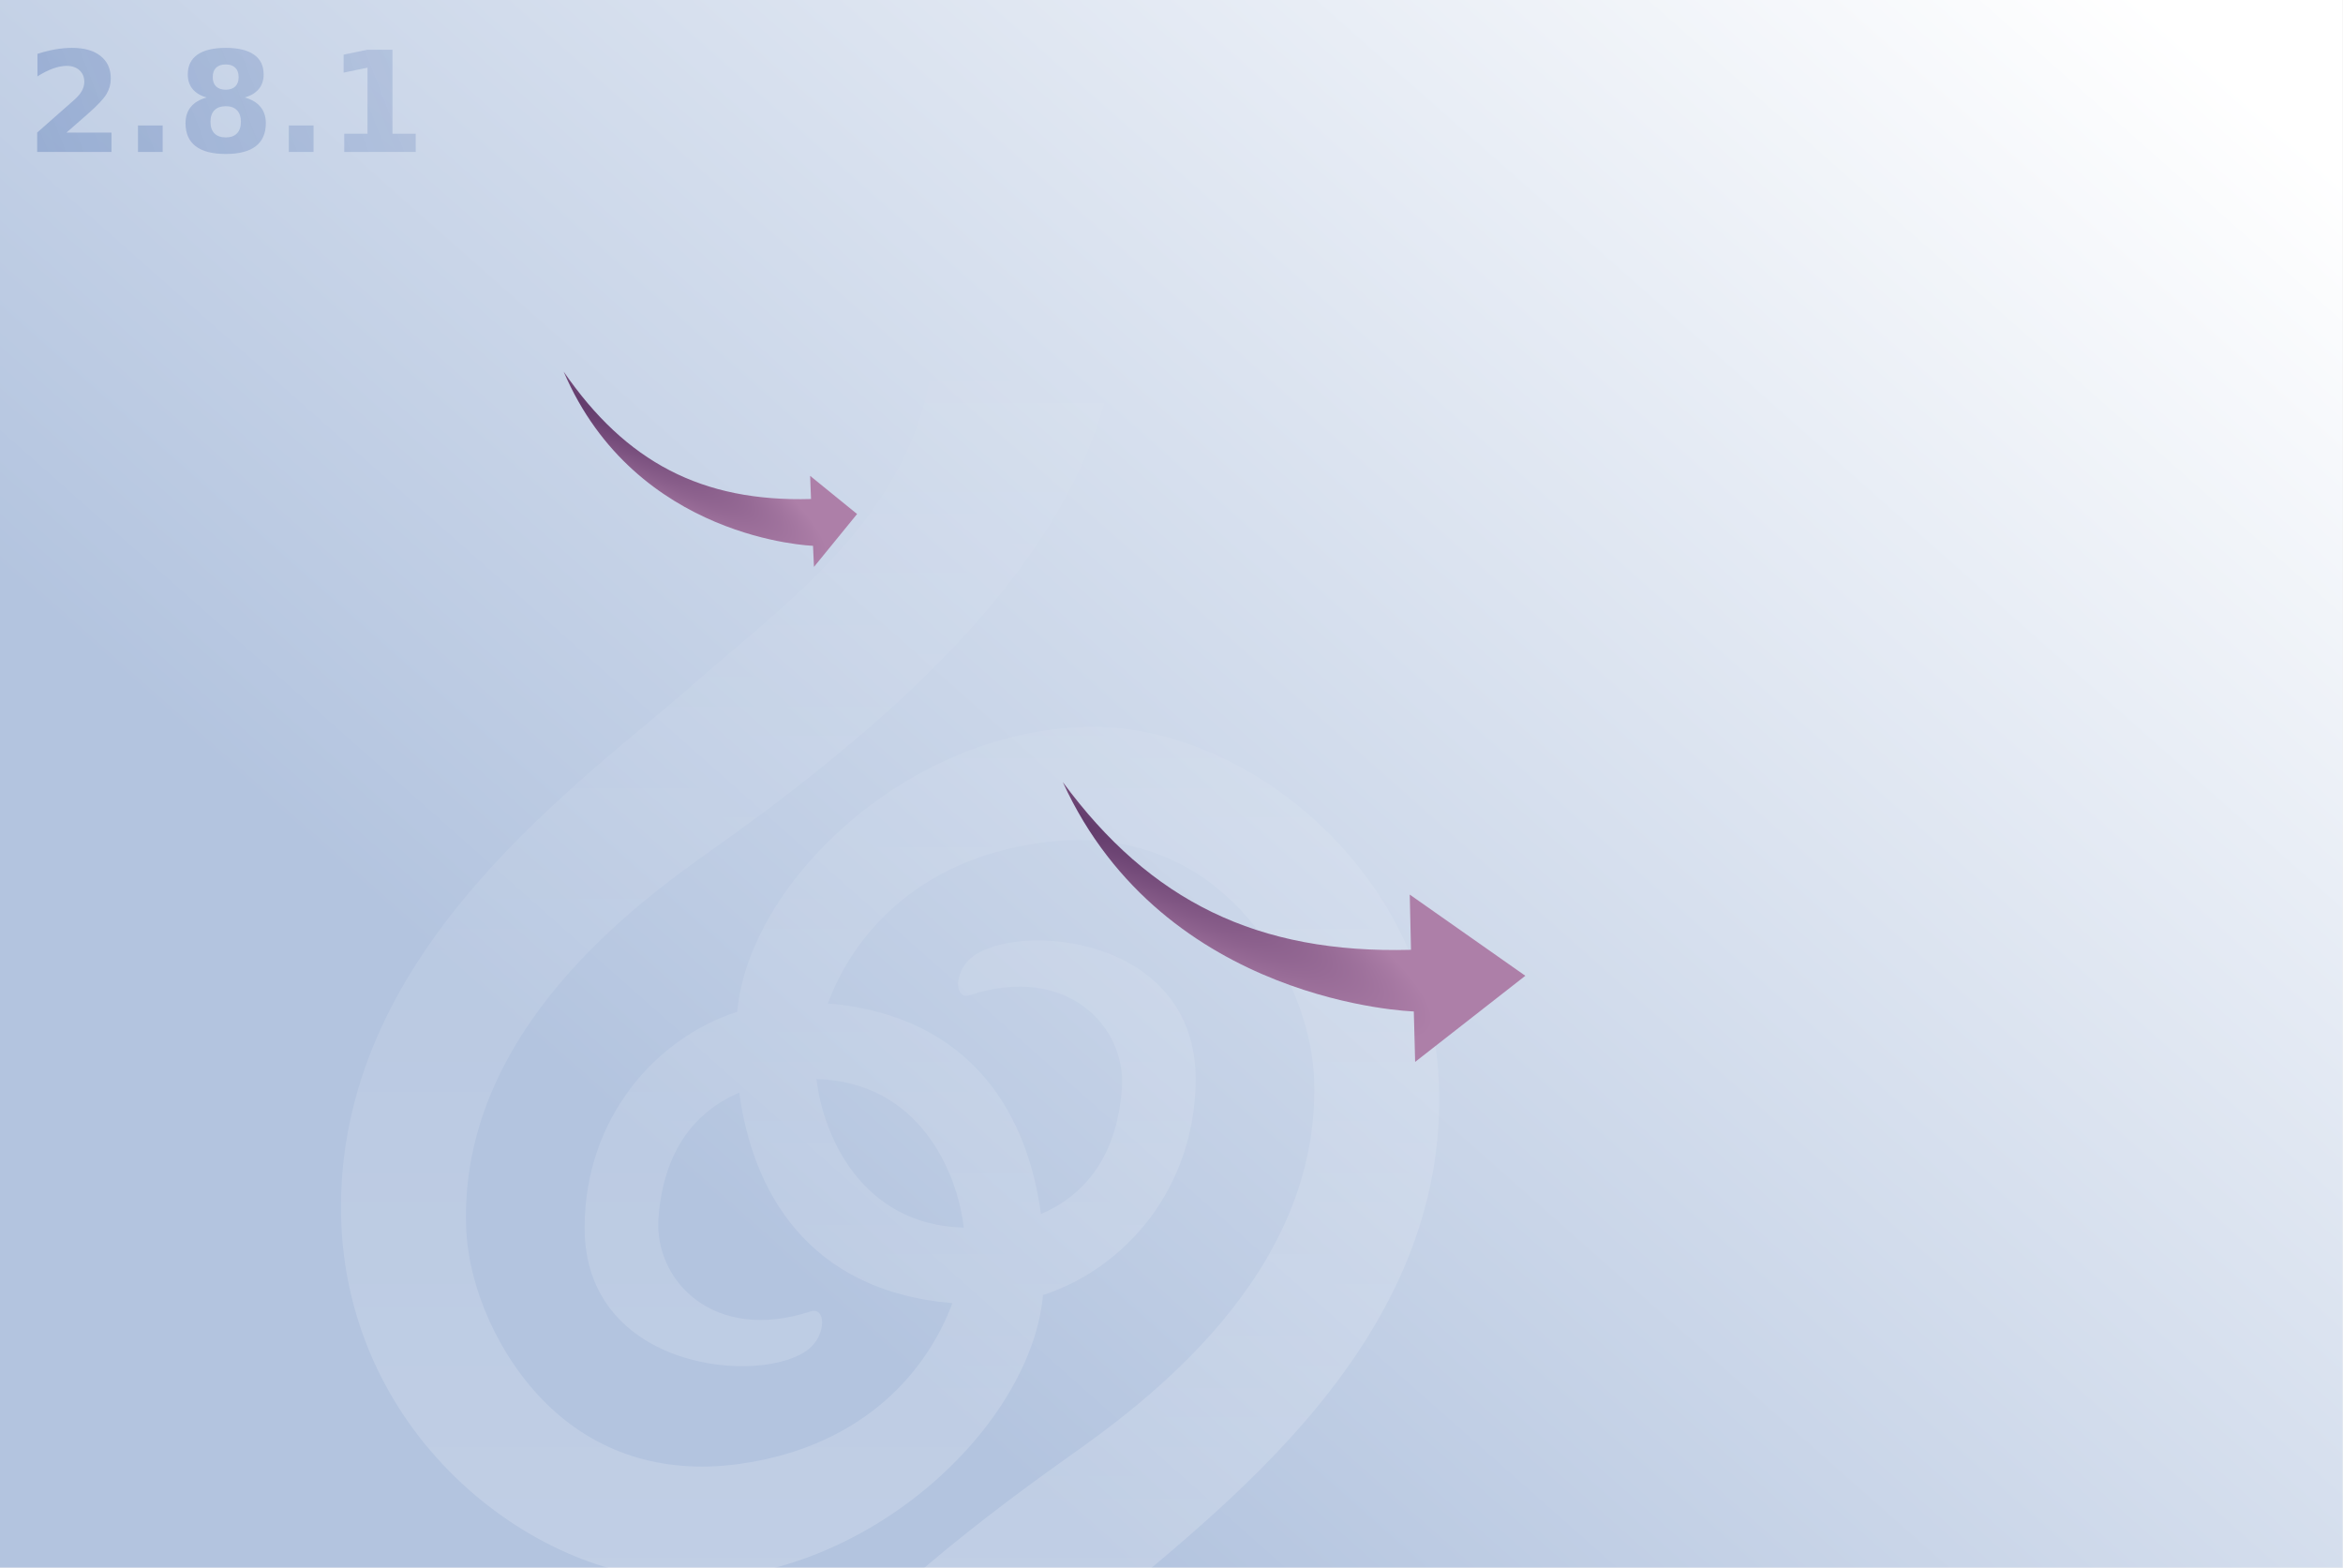
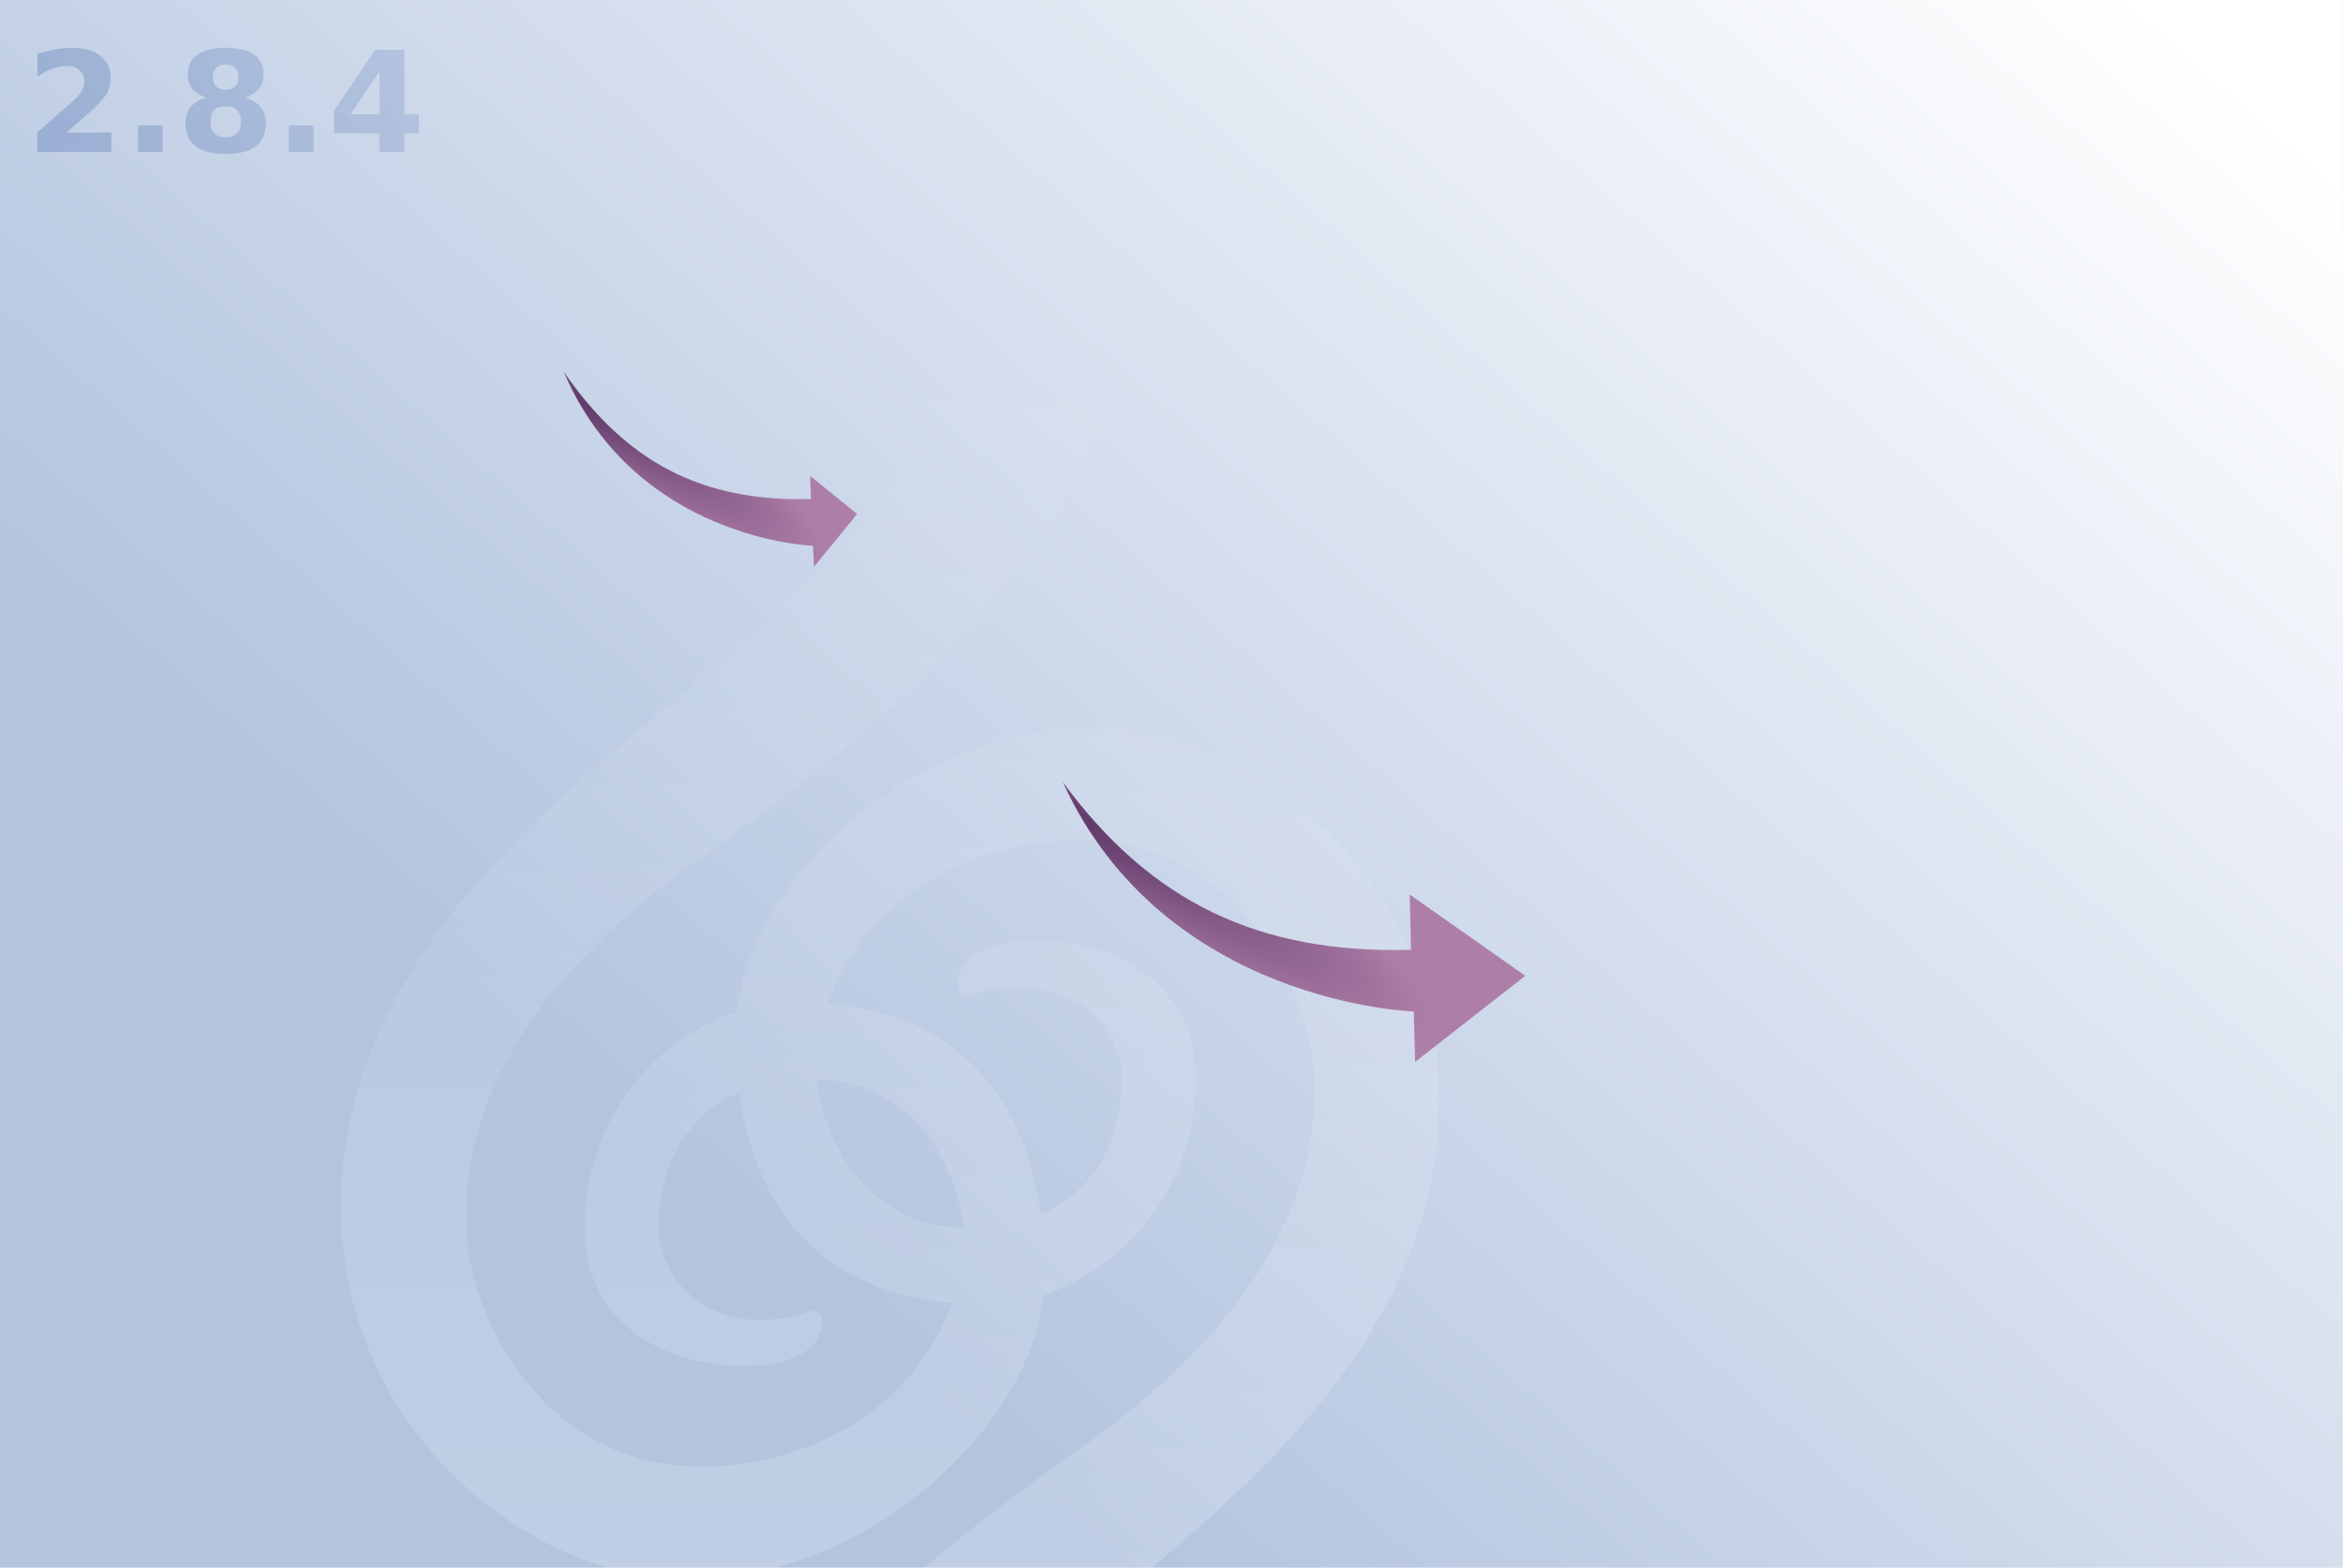
<svg xmlns="http://www.w3.org/2000/svg" xmlns:xlink="http://www.w3.org/1999/xlink" width="568" height="380" id="svg2" version="1.0">
  <defs id="defs4">
    <linearGradient id="linearGradient6206">
      <stop style="stop-color:#174398;stop-opacity:0.304;" offset="0" id="stop6208" />
      <stop style="stop-color:#174398;stop-opacity:0.081;" offset="1" id="stop6210" />
    </linearGradient>
    <linearGradient id="linearGradient6562">
      <stop style="stop-color:#b3c4df;stop-opacity:1;" offset="0" id="stop6564" />
      <stop style="stop-color:#ffffff;stop-opacity:1;" offset="1" id="stop6566" />
    </linearGradient>
    <linearGradient id="linearGradient8252">
      <stop style="stop-color:#ffffff;stop-opacity:0;" offset="0" id="stop8254" />
      <stop style="stop-color:#ffffff;stop-opacity:0.893;" offset="1" id="stop8256" />
    </linearGradient>
    <linearGradient id="linearGradient6897">
      <stop id="stop6899" style="stop-color:#5c3566;stop-opacity:1;" offset="0" />
      <stop id="stop6901" style="stop-color:#ad7fa8;stop-opacity:1;" offset="1" />
    </linearGradient>
    <linearGradient xlink:href="#linearGradient6562" id="linearGradient5526" gradientUnits="userSpaceOnUse" x1="24.867" y1="2743.993" x2="266.825" y2="2454.39" gradientTransform="matrix(1.151927,0,0,1.220193,233.5487,-3078.408)" />
    <linearGradient xlink:href="#linearGradient8252" id="linearGradient5540" gradientUnits="userSpaceOnUse" gradientTransform="translate(-2396.349,704.5859)" x1="2609.625" y1="-733.625" x2="2609.625" y2="-324.812" />
    <radialGradient xlink:href="#linearGradient6897" id="radialGradient6336" cx="164.564" cy="3692.425" fx="164.564" fy="3692.425" r="73.639" gradientTransform="matrix(1.242284,0.7337163,-0.1319094,0.2233377,535.5265,-854.2616)" gradientUnits="userSpaceOnUse" />
    <linearGradient xlink:href="#linearGradient6206" id="linearGradient6215" x1="120.051" y1="3693.115" x2="333.141" y2="3610.13" gradientUnits="userSpaceOnUse" gradientTransform="translate(-176.8,-3730.12)" />
    <radialGradient xlink:href="#linearGradient6897" id="radialGradient3028" gradientUnits="userSpaceOnUse" gradientTransform="matrix(0.8825016,0.5571656,-0.0937066,0.169597,333.3205,-727.6661)" cx="164.564" cy="3692.425" fx="164.564" fy="3692.425" r="73.639" />
  </defs>
  <g id="layer1" transform="translate(2.512011,104.2266)" style="display:inline">
    <g id="g3870" transform="translate(635.664,2901.013)" />
    <g id="g3915" transform="translate(847.6669,2546.493)" />
    <g id="g4049" transform="translate(396.7015,776.3528)" />
    <rect style="fill:#eeeeec;fill-opacity:1;fill-rule:nonzero;stroke:none;stroke-width:2;marker:none;visibility:visible;display:none;overflow:visible;enable-background:accumulate" id="rect6284" width="48" height="48" x="-1661.813" y="-2051.117" />
    <rect y="-1975.117" x="-1654.876" height="32" width="32" id="rect6592" style="fill:#eeeeec;fill-opacity:1;fill-rule:nonzero;stroke:none;stroke-width:2;marker:none;visibility:visible;display:none;overflow:visible;enable-background:accumulate" />
    <rect style="fill:#eeeeec;fill-opacity:1;fill-rule:nonzero;stroke:none;stroke-width:2;marker:none;visibility:visible;display:none;overflow:visible;enable-background:accumulate" id="rect6749" width="22" height="22" x="-1654.876" y="-1924.055" />
    <rect y="-1882.113" x="-1654.876" height="16" width="16" id="rect6833" style="fill:#eeeeec;fill-opacity:1;fill-rule:nonzero;stroke:none;stroke-width:2;marker:none;visibility:visible;display:none;overflow:visible;enable-background:accumulate" />
    <rect y="-1925.117" x="-1630.876" height="24" width="24" id="rect8104" style="fill:#eeeeec;fill-opacity:1;fill-rule:nonzero;stroke:none;stroke-width:2;marker:none;visibility:visible;display:none;overflow:visible;enable-background:accumulate" />
    <flowRoot xml:space="preserve" id="flowRoot6492" style="font-size:12px;font-style:normal;font-weight:normal;fill:#000000;fill-opacity:1;stroke:none;font-family:Bitstream Vera Sans" transform="translate(126.2,-84.12027)">
      <flowRegion id="flowRegion6494">
        <rect id="rect6496" width="375.557" height="111.901" x="3084.162" y="-680.943" />
      </flowRegion>
      <flowPara id="flowPara6498" />
    </flowRoot>
    <text xml:space="preserve" style="font-size:12px;font-style:normal;font-weight:normal;fill:#000000;fill-opacity:1;stroke:none;font-family:Bitstream Vera Sans" x="3258.283" y="-672.06" id="text6500">
      <tspan id="tspan6502" x="3258.283" y="-672.06" />
    </text>
    <rect style="fill:url(#linearGradient5526);fill-opacity:1;fill-rule:nonzero;stroke:none;stroke-width:1.364px;marker:none;visibility:visible;display:inline;overflow:visible;enable-background:accumulate" id="rect5451" width="567.9" height="380.7" x="-2.512" y="-104.927" ry="0" />
    <path style="opacity:0.271;fill:url(#linearGradient5540);fill-opacity:1;fill-rule:evenodd;stroke:none;display:inline" d="m 223.775,-29.039 c 0.046,1.018 0.047,2.039 0.062,3.062 0.613,42.702 -34.43,66.607 -57.625,87.063 -27.696,24.424 -85.6,64.028 -86.062,126.594 -0.407,55.265 46.557,91.027 83.687,91.031 44.471,0.006 83.644,-37.476 86.5,-69 19.767,-6.406 36.889,-25.765 37,-52.188 0.146,-35.074 -43.395,-38.523 -54.375,-29.594 -4.264,3.469 -4.15,10.333 -0.375,9.094 23.444,-7.703 37.95,7.492 36.875,22.594 -1.063,14.914 -7.749,25.416 -19.625,30.438 -3.149,-23.499 -16.27,-48.015 -51.656,-51.031 5.75,-15.518 20.648,-34.641 51.625,-38.969 19.148,-2.675 35.032,3.128 46.625,14.469 11.591,11.341 19.114,28.216 19.625,43 1.64,47.44 -41.574,78.681 -59.719,91.531 -54.458,38.569 -96.821,80.638 -98.719,130.719 l 45.156,0 c -0.048,-1.018 -0.018,-2.039 -0.031,-3.062 -0.615,-42.702 34.428,-66.639 57.625,-87.094 27.696,-24.424 85.569,-63.997 86.031,-126.562 0.409,-55.265 -46.557,-91.058 -83.688,-91.063 -44.478,-0.006 -83.651,37.506 -86.5,69.031 -19.767,6.406 -36.89,25.764 -37,52.188 -0.148,35.073 43.395,38.492 54.375,29.562 4.266,-3.469 4.148,-10.333 0.375,-9.094 -23.445,7.703 -37.919,-7.461 -36.844,-22.562 1.063,-14.912 7.721,-25.447 19.594,-30.469 3.142,23.509 16.254,48.013 51.656,51.031 -5.752,15.517 -20.651,34.641 -51.625,38.969 -19.146,2.675 -35.034,-3.096 -46.625,-14.438 -11.593,-11.341 -19.114,-28.216 -19.625,-43 -1.638,-47.441 41.608,-78.681 59.75,-91.531 54.458,-38.569 96.791,-80.638 98.687,-130.719 l -45.156,0 z m -28.344,186.406 c 24.774,0.603 34.157,22.422 35.688,36 -24.755,-0.605 -34.148,-22.421 -35.688,-36 z" id="path5518" />
    <path style="fill:url(#radialGradient6336);fill-opacity:1;fill-rule:evenodd;stroke:none" d="m 255.133,85.355 c 24.598,53.827 85.096,55.606 85.096,55.606 l 0.325,12.231 26.713,-20.877 -28.021,-19.681 0.301,13.386 c -37.253,0.995 -63.192,-11.794 -84.414,-40.666 z" id="path6326" />
-     <text xml:space="preserve" style="font-size:34px;font-style:normal;font-weight:bold;fill:url(#linearGradient6215);fill-opacity:1;stroke:none;font-family:Bitstream Vera Sans;-inkscape-font-specification:Bitstream Vera Sans Bold;font-stretch:normal;font-variant:normal;text-anchor:start;text-align:start;writing-mode:lr;line-height:125%" x="3.812" y="-67.386" id="text5419">
-       <tspan id="tspan5421" x="3.812" y="-67.386" style="font-weight:bold;fill:url(#linearGradient6215);fill-opacity:1;-inkscape-font-specification:Bitstream Vera Sans Bold;font-family:Bitstream Vera Sans;font-style:normal;font-stretch:normal;font-variant:normal;font-size:34px;text-anchor:start;text-align:start;writing-mode:lr;line-height:125%">2.8.1</tspan>
+     <text xml:space="preserve" style="font-size:34px;font-style:normal;font-variant:normal;font-weight:bold;font-stretch:normal;text-align:start;line-height:125%;writing-mode:lr-tb;text-anchor:start;fill:url(#linearGradient6215);fill-opacity:1;stroke:none;font-family:Bitstream Vera Sans;-inkscape-font-specification:Bitstream Vera Sans Bold" x="3.812" y="-67.386" id="text5419">
+       <tspan id="tspan5421" x="3.812" y="-67.386" style="font-size:34px;font-style:normal;font-variant:normal;font-weight:bold;font-stretch:normal;text-align:start;line-height:125%;writing-mode:lr-tb;text-anchor:start;fill:url(#linearGradient6215);fill-opacity:1;font-family:Bitstream Vera Sans;-inkscape-font-specification:Bitstream Vera Sans Bold">2.8.4</tspan>
    </text>
    <rect style="fill:#9f0000;fill-opacity:1;fill-rule:nonzero;stroke:none;stroke-width:0.497;marker:none;visibility:visible;display:inline;overflow:visible;enable-background:accumulate" id="rect5520-2-0" width="56.374" height="17.284" x="-65.499" y="-61.989" ry="2.141" />
    <text xml:space="preserve" style="font-size:13px;font-style:normal;font-variant:normal;font-weight:900;font-stretch:normal;text-align:start;line-height:125%;writing-mode:lr-tb;text-anchor:start;fill:#ffffff;fill-opacity:1;stroke:none;display:inline;font-family:Arial Black;-inkscape-font-specification:'Arial Black, Heavy'" x="-60.325" y="-48.048" id="text5522-9-5">
      <tspan id="tspan5524-3-9" x="-60.325" y="-48.048" style="font-size:13px;font-style:normal;font-variant:normal;font-weight:900;font-stretch:normal;text-align:start;line-height:125%;writing-mode:lr-tb;text-anchor:start;font-family:Arial Black;-inkscape-font-specification:'Arial Black, Heavy'">Beta 3</tspan>
    </text>
    <path id="path3026" d="m 134.133,-14.145 c 17.474,40.875 60.451,42.226 60.451,42.226 l 0.231,5.112 10.452,-12.816 -11.381,-9.25 0.214,5.609 C 167.635,17.492 149.209,7.78 134.133,-14.145 z" style="fill:url(#radialGradient3028);fill-opacity:1;fill-rule:evenodd;stroke:none" />
  </g>
  <path style="fill:none;stroke:#000000;stroke-width:1px;stroke-linecap:butt;stroke-linejoin:miter;stroke-opacity:1" id="path22354" d="m 5321.675,-21894.952 0,-100 43.372,-73.913 39.709,-16.338 -39.709,16.338 4.642,-45.671 -4.642,45.671 -43.372,73.913 -21.795,-46.548 1.356,-44.428 -1.356,44.428 -35.842,-24.64 35.842,24.64 21.795,46.548 0,100" />
</svg>
